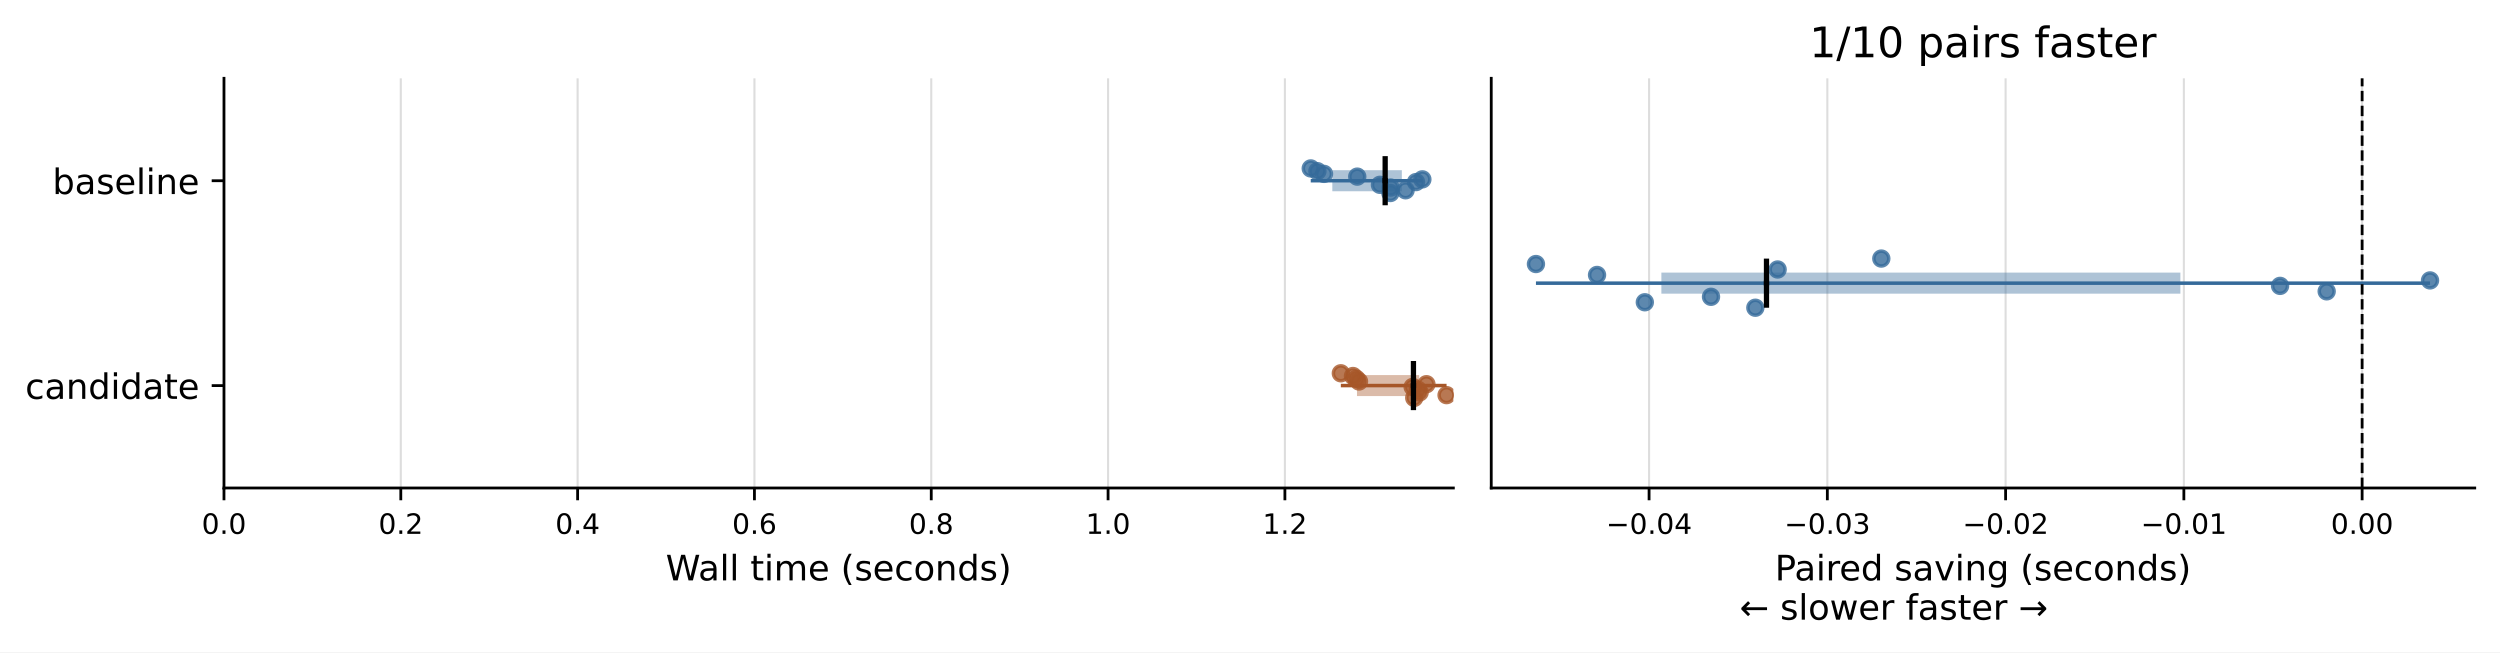
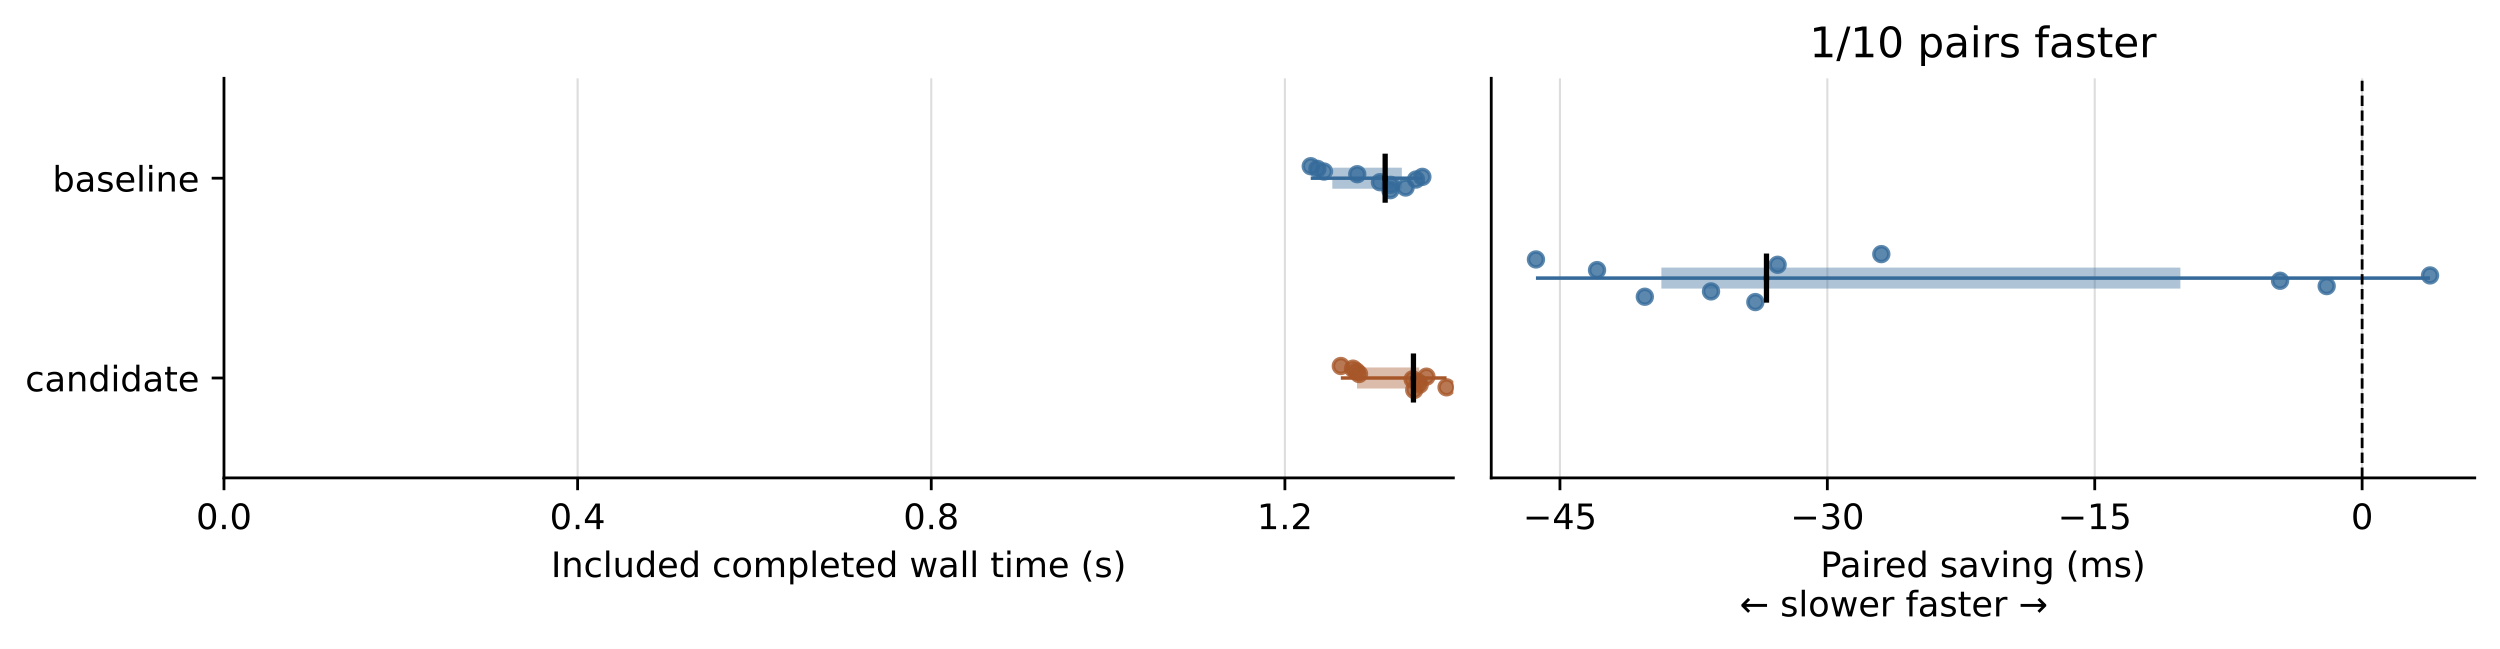
- <svg xmlns="http://www.w3.org/2000/svg" xmlns:xlink="http://www.w3.org/1999/xlink" width="712.581pt" height="185.913pt" viewBox="0 0 712.581 185.913" version="1.1">
+ <svg xmlns="http://www.w3.org/2000/svg" xmlns:xlink="http://www.w3.org/1999/xlink" width="712.581pt" height="184.968pt" viewBox="0 0 712.581 184.968" version="1.1">
  <defs>
    <style type="text/css">*{stroke-linejoin: round; stroke-linecap: butt}</style>
  </defs>
  <g id="figure_1">
    <g id="patch_1">
-       <path d="M -0 185.913  L 712.581 185.913  L 712.581 0  L -0 0  z " style="fill: #ffffff" />
+       <path d="M -0 184.968  L 712.581 184.968  L 712.581 0  L -0 0  z " style="fill: #ffffff" />
    </g>
    <g id="axes_1">
      <g id="patch_2">
-         <path d="M 63.841 139.094  L 414.252 139.094  L 414.252 22.318  L 63.841 22.318  z " style="fill: #ffffff" />
+         <path d="M 63.841 136.214  L 414.252 136.214  L 414.252 22.318  L 63.841 22.318  z " style="fill: #ffffff" />
      </g>
      <g id="matplotlib.axis_1">
        <g id="xtick_1">
          <g id="line2d_1">
-             <path d="M 63.841 139.094  L 63.841 22.318  " clip-path="url(#p25b83bfb1b)" style="fill: none; stroke: #dddddd; stroke-width: 0.6; stroke-linecap: square" />
+             <path d="M 63.841 136.214  L 63.841 22.318  " clip-path="url(#p78893a908b)" style="fill: none; stroke: #dddddd; stroke-width: 0.6; stroke-linecap: square" />
          </g>
          <g id="line2d_2">
            <defs>
-               <path id="mc918fce5c7" d="M 0 0  L 0 3.5  " style="stroke: #000000; stroke-width: 0.8" />
+               <path id="m9291c43c08" d="M 0 0  L 0 3.5  " style="stroke: #000000; stroke-width: 0.8" />
            </defs>
            <g>
-               <use xlink:href="#mc918fce5c7" x="63.841" y="139.094" style="stroke: #000000; stroke-width: 0.8" />
+               <use xlink:href="#m9291c43c08" x="63.841" y="136.214" style="stroke: #000000; stroke-width: 0.8" />
            </g>
          </g>
          <g id="text_1">
-             <text style="font-size: 8px; font-family: 'DejaVu Sans', 'Bitstream Vera Sans', 'Computer Modern Sans Serif', 'Lucida Grande', 'Verdana', 'Geneva', 'Lucid', 'Arial', 'Helvetica', 'Avant Garde', sans-serif; text-anchor: middle" x="63.841" y="152.173" transform="rotate(-0 63.84063 152.1729)">0.0</text>
+             <text style="font-size: 10px; font-family: 'DejaVu Sans', 'Bitstream Vera Sans', 'Computer Modern Sans Serif', 'Lucida Grande', 'Verdana', 'Geneva', 'Lucid', 'Arial', 'Helvetica', 'Avant Garde', sans-serif; text-anchor: middle" x="63.841" y="150.813" transform="rotate(-0 63.84063 150.8126)">0.0</text>
          </g>
        </g>
        <g id="xtick_2">
          <g id="line2d_3">
-             <path d="M 114.24 139.094  L 114.24 22.318  " clip-path="url(#p25b83bfb1b)" style="fill: none; stroke: #dddddd; stroke-width: 0.6; stroke-linecap: square" />
+             <path d="M 164.639 136.214  L 164.639 22.318  " clip-path="url(#p78893a908b)" style="fill: none; stroke: #dddddd; stroke-width: 0.6; stroke-linecap: square" />
          </g>
          <g id="line2d_4">
            <g>
-               <use xlink:href="#mc918fce5c7" x="114.24" y="139.094" style="stroke: #000000; stroke-width: 0.8" />
+               <use xlink:href="#m9291c43c08" x="164.639" y="136.214" style="stroke: #000000; stroke-width: 0.8" />
            </g>
          </g>
          <g id="text_2">
-             <text style="font-size: 8px; font-family: 'DejaVu Sans', 'Bitstream Vera Sans', 'Computer Modern Sans Serif', 'Lucida Grande', 'Verdana', 'Geneva', 'Lucid', 'Arial', 'Helvetica', 'Avant Garde', sans-serif; text-anchor: middle" x="114.24" y="152.173" transform="rotate(-0 114.2397 152.1729)">0.2</text>
+             <text style="font-size: 10px; font-family: 'DejaVu Sans', 'Bitstream Vera Sans', 'Computer Modern Sans Serif', 'Lucida Grande', 'Verdana', 'Geneva', 'Lucid', 'Arial', 'Helvetica', 'Avant Garde', sans-serif; text-anchor: middle" x="164.639" y="150.813" transform="rotate(-0 164.6387 150.8126)">0.4</text>
          </g>
        </g>
        <g id="xtick_3">
          <g id="line2d_5">
-             <path d="M 164.639 139.094  L 164.639 22.318  " clip-path="url(#p25b83bfb1b)" style="fill: none; stroke: #dddddd; stroke-width: 0.6; stroke-linecap: square" />
+             <path d="M 265.437 136.214  L 265.437 22.318  " clip-path="url(#p78893a908b)" style="fill: none; stroke: #dddddd; stroke-width: 0.6; stroke-linecap: square" />
          </g>
          <g id="line2d_6">
            <g>
-               <use xlink:href="#mc918fce5c7" x="164.639" y="139.094" style="stroke: #000000; stroke-width: 0.8" />
+               <use xlink:href="#m9291c43c08" x="265.437" y="136.214" style="stroke: #000000; stroke-width: 0.8" />
            </g>
          </g>
          <g id="text_3">
-             <text style="font-size: 8px; font-family: 'DejaVu Sans', 'Bitstream Vera Sans', 'Computer Modern Sans Serif', 'Lucida Grande', 'Verdana', 'Geneva', 'Lucid', 'Arial', 'Helvetica', 'Avant Garde', sans-serif; text-anchor: middle" x="164.639" y="152.173" transform="rotate(-0 164.6387 152.1729)">0.4</text>
+             <text style="font-size: 10px; font-family: 'DejaVu Sans', 'Bitstream Vera Sans', 'Computer Modern Sans Serif', 'Lucida Grande', 'Verdana', 'Geneva', 'Lucid', 'Arial', 'Helvetica', 'Avant Garde', sans-serif; text-anchor: middle" x="265.437" y="150.813" transform="rotate(-0 265.4369 150.8126)">0.8</text>
          </g>
        </g>
        <g id="xtick_4">
          <g id="line2d_7">
-             <path d="M 215.038 139.094  L 215.038 22.318  " clip-path="url(#p25b83bfb1b)" style="fill: none; stroke: #dddddd; stroke-width: 0.6; stroke-linecap: square" />
+             <path d="M 366.235 136.214  L 366.235 22.318  " clip-path="url(#p78893a908b)" style="fill: none; stroke: #dddddd; stroke-width: 0.6; stroke-linecap: square" />
          </g>
          <g id="line2d_8">
            <g>
-               <use xlink:href="#mc918fce5c7" x="215.038" y="139.094" style="stroke: #000000; stroke-width: 0.8" />
+               <use xlink:href="#m9291c43c08" x="366.235" y="136.214" style="stroke: #000000; stroke-width: 0.8" />
            </g>
          </g>
          <g id="text_4">
-             <text style="font-size: 8px; font-family: 'DejaVu Sans', 'Bitstream Vera Sans', 'Computer Modern Sans Serif', 'Lucida Grande', 'Verdana', 'Geneva', 'Lucid', 'Arial', 'Helvetica', 'Avant Garde', sans-serif; text-anchor: middle" x="215.038" y="152.173" transform="rotate(-0 215.0378 152.1729)">0.6</text>
-           </g>
-         </g>
-         <g id="xtick_5">
-           <g id="line2d_9">
-             <path d="M 265.437 139.094  L 265.437 22.318  " clip-path="url(#p25b83bfb1b)" style="fill: none; stroke: #dddddd; stroke-width: 0.6; stroke-linecap: square" />
-           </g>
-           <g id="line2d_10">
-             <g>
-               <use xlink:href="#mc918fce5c7" x="265.437" y="139.094" style="stroke: #000000; stroke-width: 0.8" />
-             </g>
-           </g>
-           <g id="text_5">
-             <text style="font-size: 8px; font-family: 'DejaVu Sans', 'Bitstream Vera Sans', 'Computer Modern Sans Serif', 'Lucida Grande', 'Verdana', 'Geneva', 'Lucid', 'Arial', 'Helvetica', 'Avant Garde', sans-serif; text-anchor: middle" x="265.437" y="152.173" transform="rotate(-0 265.4369 152.1729)">0.8</text>
-           </g>
-         </g>
-         <g id="xtick_6">
-           <g id="line2d_11">
-             <path d="M 315.836 139.094  L 315.836 22.318  " clip-path="url(#p25b83bfb1b)" style="fill: none; stroke: #dddddd; stroke-width: 0.6; stroke-linecap: square" />
-           </g>
-           <g id="line2d_12">
-             <g>
-               <use xlink:href="#mc918fce5c7" x="315.836" y="139.094" style="stroke: #000000; stroke-width: 0.8" />
-             </g>
-           </g>
-           <g id="text_6">
-             <text style="font-size: 8px; font-family: 'DejaVu Sans', 'Bitstream Vera Sans', 'Computer Modern Sans Serif', 'Lucida Grande', 'Verdana', 'Geneva', 'Lucid', 'Arial', 'Helvetica', 'Avant Garde', sans-serif; text-anchor: middle" x="315.836" y="152.173" transform="rotate(-0 315.8359 152.1729)">1.0</text>
-           </g>
-         </g>
-         <g id="xtick_7">
-           <g id="line2d_13">
-             <path d="M 366.235 139.094  L 366.235 22.318  " clip-path="url(#p25b83bfb1b)" style="fill: none; stroke: #dddddd; stroke-width: 0.6; stroke-linecap: square" />
-           </g>
-           <g id="line2d_14">
-             <g>
-               <use xlink:href="#mc918fce5c7" x="366.235" y="139.094" style="stroke: #000000; stroke-width: 0.8" />
-             </g>
-           </g>
-           <g id="text_7">
-             <text style="font-size: 8px; font-family: 'DejaVu Sans', 'Bitstream Vera Sans', 'Computer Modern Sans Serif', 'Lucida Grande', 'Verdana', 'Geneva', 'Lucid', 'Arial', 'Helvetica', 'Avant Garde', sans-serif; text-anchor: middle" x="366.235" y="152.173" transform="rotate(-0 366.235 152.1729)">1.2</text>
-           </g>
-         </g>
-         <g id="text_8">
-           <text style="font-size: 10px; font-family: 'DejaVu Sans', 'Bitstream Vera Sans', 'Computer Modern Sans Serif', 'Lucida Grande', 'Verdana', 'Geneva', 'Lucid', 'Arial', 'Helvetica', 'Avant Garde', sans-serif; text-anchor: middle" x="239.046" y="165.435" transform="rotate(-0 239.0462 165.4351)">Wall time (seconds)</text>
+             <text style="font-size: 10px; font-family: 'DejaVu Sans', 'Bitstream Vera Sans', 'Computer Modern Sans Serif', 'Lucida Grande', 'Verdana', 'Geneva', 'Lucid', 'Arial', 'Helvetica', 'Avant Garde', sans-serif; text-anchor: middle" x="366.235" y="150.813" transform="rotate(-0 366.235 150.8126)">1.2</text>
+           </g>
+         </g>
+         <g id="text_5">
+           <text style="font-size: 10px; font-family: 'DejaVu Sans', 'Bitstream Vera Sans', 'Computer Modern Sans Serif', 'Lucida Grande', 'Verdana', 'Geneva', 'Lucid', 'Arial', 'Helvetica', 'Avant Garde', sans-serif; text-anchor: middle" x="239.046" y="164.491" transform="rotate(-0 239.0462 164.4907)">Included completed wall time (s)</text>
        </g>
      </g>
      <g id="matplotlib.axis_2">
        <g id="ytick_1">
-           <g id="line2d_15">
+           <g id="line2d_9">
            <defs>
-               <path id="m0be5e9f4eb" d="M 0 0  L -3.5 0  " style="stroke: #000000; stroke-width: 0.8" />
+               <path id="m77b8e62844" d="M 0 0  L -3.5 0  " style="stroke: #000000; stroke-width: 0.8" />
            </defs>
            <g>
-               <use xlink:href="#m0be5e9f4eb" x="63.841" y="51.512" style="stroke: #000000; stroke-width: 0.8" />
-             </g>
-           </g>
-           <g id="text_9">
-             <text style="font-size: 10px; font-family: 'DejaVu Sans', 'Bitstream Vera Sans', 'Computer Modern Sans Serif', 'Lucida Grande', 'Verdana', 'Geneva', 'Lucid', 'Arial', 'Helvetica', 'Avant Garde', sans-serif; text-anchor: end" x="56.841" y="55.311" transform="rotate(-0 56.84063 55.31134)">baseline</text>
+               <use xlink:href="#m77b8e62844" x="63.841" y="50.792" style="stroke: #000000; stroke-width: 0.8" />
+             </g>
+           </g>
+           <g id="text_6">
+             <text style="font-size: 10px; font-family: 'DejaVu Sans', 'Bitstream Vera Sans', 'Computer Modern Sans Serif', 'Lucida Grande', 'Verdana', 'Geneva', 'Lucid', 'Arial', 'Helvetica', 'Avant Garde', sans-serif; text-anchor: end" x="56.841" y="54.591" transform="rotate(-0 56.84063 54.59134)">baseline</text>
          </g>
        </g>
        <g id="ytick_2">
-           <g id="line2d_16">
-             <g>
-               <use xlink:href="#m0be5e9f4eb" x="63.841" y="109.9" style="stroke: #000000; stroke-width: 0.8" />
-             </g>
-           </g>
-           <g id="text_10">
-             <text style="font-size: 10px; font-family: 'DejaVu Sans', 'Bitstream Vera Sans', 'Computer Modern Sans Serif', 'Lucida Grande', 'Verdana', 'Geneva', 'Lucid', 'Arial', 'Helvetica', 'Avant Garde', sans-serif; text-anchor: end" x="56.841" y="113.699" transform="rotate(-0 56.84063 113.6993)">candidate</text>
+           <g id="line2d_10">
+             <g>
+               <use xlink:href="#m77b8e62844" x="63.841" y="107.74" style="stroke: #000000; stroke-width: 0.8" />
+             </g>
+           </g>
+           <g id="text_7">
+             <text style="font-size: 10px; font-family: 'DejaVu Sans', 'Bitstream Vera Sans', 'Computer Modern Sans Serif', 'Lucida Grande', 'Verdana', 'Geneva', 'Lucid', 'Arial', 'Helvetica', 'Avant Garde', sans-serif; text-anchor: end" x="56.841" y="111.539" transform="rotate(-0 56.84063 111.5393)">candidate</text>
          </g>
        </g>
      </g>
      <g id="LineCollection_1">
-         <path d="M 373.604 51.512  L 405.418 51.512  " clip-path="url(#p25b83bfb1b)" style="fill: none; stroke: #356a9a" />
+         <path d="M 373.604 50.792  L 405.418 50.792  " clip-path="url(#p78893a908b)" style="fill: none; stroke: #356a9a" />
      </g>
      <g id="LineCollection_2">
-         <path d="M 379.755 51.512  L 399.572 51.512  " clip-path="url(#p25b83bfb1b)" style="fill: none; stroke: #356a9a; stroke-opacity: 0.4; stroke-width: 6" />
+         <path d="M 379.755 50.792  L 399.572 50.792  " clip-path="url(#p78893a908b)" style="fill: none; stroke: #356a9a; stroke-opacity: 0.4; stroke-width: 6" />
      </g>
      <g id="LineCollection_3">
-         <path d="M 382.182 109.9  L 412.316 109.9  " clip-path="url(#p25b83bfb1b)" style="fill: none; stroke: #a65628" />
+         <path d="M 382.182 107.74  L 412.316 107.74  " clip-path="url(#p78893a908b)" style="fill: none; stroke: #a65628" />
      </g>
      <g id="LineCollection_4">
-         <path d="M 386.783 109.9  L 404.514 109.9  " clip-path="url(#p25b83bfb1b)" style="fill: none; stroke: #a65628; stroke-opacity: 0.4; stroke-width: 6" />
+         <path d="M 386.783 107.74  L 404.514 107.74  " clip-path="url(#p78893a908b)" style="fill: none; stroke: #a65628; stroke-opacity: 0.4; stroke-width: 6" />
      </g>
      <g id="patch_3">
-         <path d="M 63.841 139.094  L 63.841 22.318  " style="fill: none; stroke: #000000; stroke-width: 0.8; stroke-linejoin: miter; stroke-linecap: square" />
+         <path d="M 63.841 136.214  L 63.841 22.318  " style="fill: none; stroke: #000000; stroke-width: 0.8; stroke-linejoin: miter; stroke-linecap: square" />
      </g>
      <g id="patch_4">
-         <path d="M 63.841 139.094  L 414.252 139.094  " style="fill: none; stroke: #000000; stroke-width: 0.8; stroke-linejoin: miter; stroke-linecap: square" />
+         <path d="M 63.841 136.214  L 414.252 136.214  " style="fill: none; stroke: #000000; stroke-width: 0.8; stroke-linejoin: miter; stroke-linecap: square" />
      </g>
      <g id="PathCollection_1">
        <defs>
-           <path id="m2935341b85" d="M 0 2.121  C 0.563 2.121 1.102 1.898 1.5 1.5  C 1.898 1.102 2.121 0.563 2.121 0  C 2.121 -0.563 1.898 -1.102 1.5 -1.5  C 1.102 -1.898 0.563 -2.121 0 -2.121  C -0.563 -2.121 -1.102 -1.898 -1.5 -1.5  C -1.898 -1.102 -2.121 -0.563 -2.121 0  C -2.121 0.563 -1.898 1.102 -1.5 1.5  C -1.102 1.898 -0.563 2.121 0 2.121  z " style="stroke: #356a9a; stroke-opacity: 0.8" />
+           <path id="m5fd06ffddb" d="M 0 2.121  C 0.563 2.121 1.102 1.898 1.5 1.5  C 1.898 1.102 2.121 0.563 2.121 0  C 2.121 -0.563 1.898 -1.102 1.5 -1.5  C 1.102 -1.898 0.563 -2.121 0 -2.121  C -0.563 -2.121 -1.102 -1.898 -1.5 -1.5  C -1.898 -1.102 -2.121 -0.563 -2.121 0  C -2.121 0.563 -1.898 1.102 -1.5 1.5  C -1.102 1.898 -0.563 2.121 0 2.121  z " style="stroke: #356a9a; stroke-opacity: 0.8" />
        </defs>
-         <g clip-path="url(#p25b83bfb1b)">
-           <use xlink:href="#m2935341b85" x="373.604" y="48.009" style="fill: #356a9a; fill-opacity: 0.8; stroke: #356a9a; stroke-opacity: 0.8" />
-           <use xlink:href="#m2935341b85" x="375.504" y="48.787" style="fill: #356a9a; fill-opacity: 0.8; stroke: #356a9a; stroke-opacity: 0.8" />
-           <use xlink:href="#m2935341b85" x="377.387" y="49.566" style="fill: #356a9a; fill-opacity: 0.8; stroke: #356a9a; stroke-opacity: 0.8" />
-           <use xlink:href="#m2935341b85" x="386.86" y="50.344" style="fill: #356a9a; fill-opacity: 0.8; stroke: #356a9a; stroke-opacity: 0.8" />
-           <use xlink:href="#m2935341b85" x="405.418" y="51.123" style="fill: #356a9a; fill-opacity: 0.8; stroke: #356a9a; stroke-opacity: 0.8" />
-           <use xlink:href="#m2935341b85" x="403.612" y="51.901" style="fill: #356a9a; fill-opacity: 0.8; stroke: #356a9a; stroke-opacity: 0.8" />
-           <use xlink:href="#m2935341b85" x="393.326" y="52.68" style="fill: #356a9a; fill-opacity: 0.8; stroke: #356a9a; stroke-opacity: 0.8" />
-           <use xlink:href="#m2935341b85" x="396.375" y="53.458" style="fill: #356a9a; fill-opacity: 0.8; stroke: #356a9a; stroke-opacity: 0.8" />
-           <use xlink:href="#m2935341b85" x="400.637" y="54.237" style="fill: #356a9a; fill-opacity: 0.8; stroke: #356a9a; stroke-opacity: 0.8" />
-           <use xlink:href="#m2935341b85" x="396.308" y="55.015" style="fill: #356a9a; fill-opacity: 0.8; stroke: #356a9a; stroke-opacity: 0.8" />
+         <g clip-path="url(#p78893a908b)">
+           <use xlink:href="#m5fd06ffddb" x="373.604" y="47.375" style="fill: #356a9a; fill-opacity: 0.8; stroke: #356a9a; stroke-opacity: 0.8" />
+           <use xlink:href="#m5fd06ffddb" x="375.504" y="48.135" style="fill: #356a9a; fill-opacity: 0.8; stroke: #356a9a; stroke-opacity: 0.8" />
+           <use xlink:href="#m5fd06ffddb" x="377.387" y="48.894" style="fill: #356a9a; fill-opacity: 0.8; stroke: #356a9a; stroke-opacity: 0.8" />
+           <use xlink:href="#m5fd06ffddb" x="386.86" y="49.653" style="fill: #356a9a; fill-opacity: 0.8; stroke: #356a9a; stroke-opacity: 0.8" />
+           <use xlink:href="#m5fd06ffddb" x="405.418" y="50.412" style="fill: #356a9a; fill-opacity: 0.8; stroke: #356a9a; stroke-opacity: 0.8" />
+           <use xlink:href="#m5fd06ffddb" x="403.612" y="51.172" style="fill: #356a9a; fill-opacity: 0.8; stroke: #356a9a; stroke-opacity: 0.8" />
+           <use xlink:href="#m5fd06ffddb" x="393.326" y="51.931" style="fill: #356a9a; fill-opacity: 0.8; stroke: #356a9a; stroke-opacity: 0.8" />
+           <use xlink:href="#m5fd06ffddb" x="396.375" y="52.69" style="fill: #356a9a; fill-opacity: 0.8; stroke: #356a9a; stroke-opacity: 0.8" />
+           <use xlink:href="#m5fd06ffddb" x="400.637" y="53.45" style="fill: #356a9a; fill-opacity: 0.8; stroke: #356a9a; stroke-opacity: 0.8" />
+           <use xlink:href="#m5fd06ffddb" x="396.308" y="54.209" style="fill: #356a9a; fill-opacity: 0.8; stroke: #356a9a; stroke-opacity: 0.8" />
        </g>
      </g>
      <g id="PathCollection_2">
        <defs>
-           <path id="m3a2d8c3dd7" d="M 0 2.121  C 0.563 2.121 1.102 1.898 1.5 1.5  C 1.898 1.102 2.121 0.563 2.121 0  C 2.121 -0.563 1.898 -1.102 1.5 -1.5  C 1.102 -1.898 0.563 -2.121 0 -2.121  C -0.563 -2.121 -1.102 -1.898 -1.5 -1.5  C -1.898 -1.102 -2.121 -0.563 -2.121 0  C -2.121 0.563 -1.898 1.102 -1.5 1.5  C -1.102 1.898 -0.563 2.121 0 2.121  z " style="stroke: #a65628; stroke-opacity: 0.8" />
+           <path id="mc6493e6e5d" d="M 0 2.121  C 0.563 2.121 1.102 1.898 1.5 1.5  C 1.898 1.102 2.121 0.563 2.121 0  C 2.121 -0.563 1.898 -1.102 1.5 -1.5  C 1.102 -1.898 0.563 -2.121 0 -2.121  C -0.563 -2.121 -1.102 -1.898 -1.5 -1.5  C -1.898 -1.102 -2.121 -0.563 -2.121 0  C -2.121 0.563 -1.898 1.102 -1.5 1.5  C -1.102 1.898 -0.563 2.121 0 2.121  z " style="stroke: #a65628; stroke-opacity: 0.8" />
        </defs>
-         <g clip-path="url(#p25b83bfb1b)">
-           <use xlink:href="#m3a2d8c3dd7" x="382.182" y="106.397" style="fill: #a65628; fill-opacity: 0.8; stroke: #a65628; stroke-opacity: 0.8" />
-           <use xlink:href="#m3a2d8c3dd7" x="385.644" y="107.175" style="fill: #a65628; fill-opacity: 0.8; stroke: #a65628; stroke-opacity: 0.8" />
-           <use xlink:href="#m3a2d8c3dd7" x="386.591" y="107.954" style="fill: #a65628; fill-opacity: 0.8; stroke: #a65628; stroke-opacity: 0.8" />
-           <use xlink:href="#m3a2d8c3dd7" x="387.361" y="108.732" style="fill: #a65628; fill-opacity: 0.8; stroke: #a65628; stroke-opacity: 0.8" />
-           <use xlink:href="#m3a2d8c3dd7" x="406.578" y="109.511" style="fill: #a65628; fill-opacity: 0.8; stroke: #a65628; stroke-opacity: 0.8" />
-           <use xlink:href="#m3a2d8c3dd7" x="402.652" y="110.289" style="fill: #a65628; fill-opacity: 0.8; stroke: #a65628; stroke-opacity: 0.8" />
-           <use xlink:href="#m3a2d8c3dd7" x="404.141" y="111.068" style="fill: #a65628; fill-opacity: 0.8; stroke: #a65628; stroke-opacity: 0.8" />
-           <use xlink:href="#m3a2d8c3dd7" x="404.638" y="111.846" style="fill: #a65628; fill-opacity: 0.8; stroke: #a65628; stroke-opacity: 0.8" />
-           <use xlink:href="#m3a2d8c3dd7" x="412.316" y="112.625" style="fill: #a65628; fill-opacity: 0.8; stroke: #a65628; stroke-opacity: 0.8" />
-           <use xlink:href="#m3a2d8c3dd7" x="403.105" y="113.403" style="fill: #a65628; fill-opacity: 0.8; stroke: #a65628; stroke-opacity: 0.8" />
-         </g>
-       </g>
-       <g id="line2d_17">
-         <path d="M 394.817 51.512  " clip-path="url(#p25b83bfb1b)" style="fill: none; stroke: #000000; stroke-width: 1.5; stroke-linecap: square" />
+         <g clip-path="url(#p78893a908b)">
+           <use xlink:href="#mc6493e6e5d" x="382.182" y="104.323" style="fill: #a65628; fill-opacity: 0.8; stroke: #a65628; stroke-opacity: 0.8" />
+           <use xlink:href="#mc6493e6e5d" x="385.644" y="105.083" style="fill: #a65628; fill-opacity: 0.8; stroke: #a65628; stroke-opacity: 0.8" />
+           <use xlink:href="#mc6493e6e5d" x="386.591" y="105.842" style="fill: #a65628; fill-opacity: 0.8; stroke: #a65628; stroke-opacity: 0.8" />
+           <use xlink:href="#mc6493e6e5d" x="387.361" y="106.601" style="fill: #a65628; fill-opacity: 0.8; stroke: #a65628; stroke-opacity: 0.8" />
+           <use xlink:href="#mc6493e6e5d" x="406.578" y="107.36" style="fill: #a65628; fill-opacity: 0.8; stroke: #a65628; stroke-opacity: 0.8" />
+           <use xlink:href="#mc6493e6e5d" x="402.652" y="108.12" style="fill: #a65628; fill-opacity: 0.8; stroke: #a65628; stroke-opacity: 0.8" />
+           <use xlink:href="#mc6493e6e5d" x="404.141" y="108.879" style="fill: #a65628; fill-opacity: 0.8; stroke: #a65628; stroke-opacity: 0.8" />
+           <use xlink:href="#mc6493e6e5d" x="404.638" y="109.638" style="fill: #a65628; fill-opacity: 0.8; stroke: #a65628; stroke-opacity: 0.8" />
+           <use xlink:href="#mc6493e6e5d" x="412.316" y="110.398" style="fill: #a65628; fill-opacity: 0.8; stroke: #a65628; stroke-opacity: 0.8" />
+           <use xlink:href="#mc6493e6e5d" x="403.105" y="111.157" style="fill: #a65628; fill-opacity: 0.8; stroke: #a65628; stroke-opacity: 0.8" />
+         </g>
+       </g>
+       <g id="line2d_11">
+         <path d="M 394.817 50.792  " clip-path="url(#p78893a908b)" style="fill: none; stroke: #000000; stroke-width: 1.5; stroke-linecap: square" />
        <defs>
-           <path id="m9e7bb4e408" d="M 0 7  L 0 -7  " style="stroke: #000000; stroke-width: 1.5" />
+           <path id="m098a1ea97c" d="M 0 7  L 0 -7  " style="stroke: #000000; stroke-width: 1.5" />
        </defs>
-         <g clip-path="url(#p25b83bfb1b)">
-           <use xlink:href="#m9e7bb4e408" x="394.817" y="51.512" style="stroke: #000000; stroke-width: 1.5" />
-         </g>
-       </g>
-       <g id="line2d_18">
-         <path d="M 402.879 109.9  " clip-path="url(#p25b83bfb1b)" style="fill: none; stroke: #000000; stroke-width: 1.5; stroke-linecap: square" />
-         <g clip-path="url(#p25b83bfb1b)">
-           <use xlink:href="#m9e7bb4e408" x="402.879" y="109.9" style="stroke: #000000; stroke-width: 1.5" />
+         <g clip-path="url(#p78893a908b)">
+           <use xlink:href="#m098a1ea97c" x="394.817" y="50.792" style="stroke: #000000; stroke-width: 1.5" />
+         </g>
+       </g>
+       <g id="line2d_12">
+         <path d="M 402.879 107.74  " clip-path="url(#p78893a908b)" style="fill: none; stroke: #000000; stroke-width: 1.5; stroke-linecap: square" />
+         <g clip-path="url(#p78893a908b)">
+           <use xlink:href="#m098a1ea97c" x="402.879" y="107.74" style="stroke: #000000; stroke-width: 1.5" />
        </g>
      </g>
    </g>
    <g id="axes_2">
      <g id="patch_5">
-         <path d="M 425.052 139.094  L 705.381 139.094  L 705.381 22.318  L 425.052 22.318  z " style="fill: #ffffff" />
+         <path d="M 425.052 136.214  L 705.381 136.214  L 705.381 22.318  L 425.052 22.318  z " style="fill: #ffffff" />
      </g>
      <g id="matplotlib.axis_3">
+         <g id="xtick_5">
+           <g id="line2d_13">
+             <path d="M 444.635 136.214  L 444.635 22.318  " clip-path="url(#pb620a6a087)" style="fill: none; stroke: #dddddd; stroke-width: 0.6; stroke-linecap: square" />
+           </g>
+           <g id="line2d_14">
+             <g>
+               <use xlink:href="#m9291c43c08" x="444.635" y="136.214" style="stroke: #000000; stroke-width: 0.8" />
+             </g>
+           </g>
+           <g id="text_8">
+             <text style="font-size: 10px; font-family: 'DejaVu Sans', 'Bitstream Vera Sans', 'Computer Modern Sans Serif', 'Lucida Grande', 'Verdana', 'Geneva', 'Lucid', 'Arial', 'Helvetica', 'Avant Garde', sans-serif; text-anchor: middle" x="444.635" y="150.813" transform="rotate(-0 444.6352 150.8126)">−45</text>
+           </g>
+         </g>
+         <g id="xtick_6">
+           <g id="line2d_15">
+             <path d="M 520.851 136.214  L 520.851 22.318  " clip-path="url(#pb620a6a087)" style="fill: none; stroke: #dddddd; stroke-width: 0.6; stroke-linecap: square" />
+           </g>
+           <g id="line2d_16">
+             <g>
+               <use xlink:href="#m9291c43c08" x="520.851" y="136.214" style="stroke: #000000; stroke-width: 0.8" />
+             </g>
+           </g>
+           <g id="text_9">
+             <text style="font-size: 10px; font-family: 'DejaVu Sans', 'Bitstream Vera Sans', 'Computer Modern Sans Serif', 'Lucida Grande', 'Verdana', 'Geneva', 'Lucid', 'Arial', 'Helvetica', 'Avant Garde', sans-serif; text-anchor: middle" x="520.851" y="150.813" transform="rotate(-0 520.8509 150.8126)">−30</text>
+           </g>
+         </g>
+         <g id="xtick_7">
+           <g id="line2d_17">
+             <path d="M 597.067 136.214  L 597.067 22.318  " clip-path="url(#pb620a6a087)" style="fill: none; stroke: #dddddd; stroke-width: 0.6; stroke-linecap: square" />
+           </g>
+           <g id="line2d_18">
+             <g>
+               <use xlink:href="#m9291c43c08" x="597.067" y="136.214" style="stroke: #000000; stroke-width: 0.8" />
+             </g>
+           </g>
+           <g id="text_10">
+             <text style="font-size: 10px; font-family: 'DejaVu Sans', 'Bitstream Vera Sans', 'Computer Modern Sans Serif', 'Lucida Grande', 'Verdana', 'Geneva', 'Lucid', 'Arial', 'Helvetica', 'Avant Garde', sans-serif; text-anchor: middle" x="597.067" y="150.813" transform="rotate(-0 597.0666 150.8126)">−15</text>
+           </g>
+         </g>
        <g id="xtick_8">
          <g id="line2d_19">
-             <path d="M 470.04 139.094  L 470.04 22.318  " clip-path="url(#pffe7150b8d)" style="fill: none; stroke: #dddddd; stroke-width: 0.6; stroke-linecap: square" />
+             <path d="M 673.282 136.214  L 673.282 22.318  " clip-path="url(#pb620a6a087)" style="fill: none; stroke: #dddddd; stroke-width: 0.6; stroke-linecap: square" />
          </g>
          <g id="line2d_20">
            <g>
-               <use xlink:href="#mc918fce5c7" x="470.04" y="139.094" style="stroke: #000000; stroke-width: 0.8" />
+               <use xlink:href="#m9291c43c08" x="673.282" y="136.214" style="stroke: #000000; stroke-width: 0.8" />
            </g>
          </g>
          <g id="text_11">
-             <text style="font-size: 8px; font-family: 'DejaVu Sans', 'Bitstream Vera Sans', 'Computer Modern Sans Serif', 'Lucida Grande', 'Verdana', 'Geneva', 'Lucid', 'Arial', 'Helvetica', 'Avant Garde', sans-serif; text-anchor: middle" x="470.04" y="152.173" transform="rotate(-0 470.0404 152.1729)">−0.04</text>
-           </g>
-         </g>
-         <g id="xtick_9">
-           <g id="line2d_21">
-             <path d="M 520.851 139.094  L 520.851 22.318  " clip-path="url(#pffe7150b8d)" style="fill: none; stroke: #dddddd; stroke-width: 0.6; stroke-linecap: square" />
-           </g>
-           <g id="line2d_22">
-             <g>
-               <use xlink:href="#mc918fce5c7" x="520.851" y="139.094" style="stroke: #000000; stroke-width: 0.8" />
-             </g>
-           </g>
-           <g id="text_12">
-             <text style="font-size: 8px; font-family: 'DejaVu Sans', 'Bitstream Vera Sans', 'Computer Modern Sans Serif', 'Lucida Grande', 'Verdana', 'Geneva', 'Lucid', 'Arial', 'Helvetica', 'Avant Garde', sans-serif; text-anchor: middle" x="520.851" y="152.173" transform="rotate(-0 520.8509 152.1729)">−0.03</text>
-           </g>
-         </g>
-         <g id="xtick_10">
-           <g id="line2d_23">
-             <path d="M 571.661 139.094  L 571.661 22.318  " clip-path="url(#pffe7150b8d)" style="fill: none; stroke: #dddddd; stroke-width: 0.6; stroke-linecap: square" />
-           </g>
-           <g id="line2d_24">
-             <g>
-               <use xlink:href="#mc918fce5c7" x="571.661" y="139.094" style="stroke: #000000; stroke-width: 0.8" />
-             </g>
-           </g>
-           <g id="text_13">
-             <text style="font-size: 8px; font-family: 'DejaVu Sans', 'Bitstream Vera Sans', 'Computer Modern Sans Serif', 'Lucida Grande', 'Verdana', 'Geneva', 'Lucid', 'Arial', 'Helvetica', 'Avant Garde', sans-serif; text-anchor: middle" x="571.661" y="152.173" transform="rotate(-0 571.6613 152.1729)">−0.02</text>
-           </g>
-         </g>
-         <g id="xtick_11">
-           <g id="line2d_25">
-             <path d="M 622.472 139.094  L 622.472 22.318  " clip-path="url(#pffe7150b8d)" style="fill: none; stroke: #dddddd; stroke-width: 0.6; stroke-linecap: square" />
-           </g>
-           <g id="line2d_26">
-             <g>
-               <use xlink:href="#mc918fce5c7" x="622.472" y="139.094" style="stroke: #000000; stroke-width: 0.8" />
-             </g>
-           </g>
-           <g id="text_14">
-             <text style="font-size: 8px; font-family: 'DejaVu Sans', 'Bitstream Vera Sans', 'Computer Modern Sans Serif', 'Lucida Grande', 'Verdana', 'Geneva', 'Lucid', 'Arial', 'Helvetica', 'Avant Garde', sans-serif; text-anchor: middle" x="622.472" y="152.173" transform="rotate(-0 622.4718 152.1729)">−0.01</text>
-           </g>
-         </g>
-         <g id="xtick_12">
-           <g id="line2d_27">
-             <path d="M 673.282 139.094  L 673.282 22.318  " clip-path="url(#pffe7150b8d)" style="fill: none; stroke: #dddddd; stroke-width: 0.6; stroke-linecap: square" />
-           </g>
-           <g id="line2d_28">
-             <g>
-               <use xlink:href="#mc918fce5c7" x="673.282" y="139.094" style="stroke: #000000; stroke-width: 0.8" />
-             </g>
-           </g>
-           <g id="text_15">
-             <text style="font-size: 8px; font-family: 'DejaVu Sans', 'Bitstream Vera Sans', 'Computer Modern Sans Serif', 'Lucida Grande', 'Verdana', 'Geneva', 'Lucid', 'Arial', 'Helvetica', 'Avant Garde', sans-serif; text-anchor: middle" x="673.282" y="152.173" transform="rotate(-0 673.2822 152.1729)">0.00</text>
-           </g>
-         </g>
-         <g id="text_16">
-           <text style="font-size: 10px; font-family: 'DejaVu Sans', 'Bitstream Vera Sans', 'Computer Modern Sans Serif', 'Lucida Grande', 'Verdana', 'Geneva', 'Lucid', 'Arial', 'Helvetica', 'Avant Garde', sans-serif" transform="translate(505.9021 165.4351)">Paired saving (seconds)</text>
-           <text style="font-size: 10px; font-family: 'DejaVu Sans', 'Bitstream Vera Sans', 'Computer Modern Sans Serif', 'Lucida Grande', 'Verdana', 'Geneva', 'Lucid', 'Arial', 'Helvetica', 'Avant Garde', sans-serif" transform="translate(495.849 176.6329)">← slower                 faster →</text>
+             <text style="font-size: 10px; font-family: 'DejaVu Sans', 'Bitstream Vera Sans', 'Computer Modern Sans Serif', 'Lucida Grande', 'Verdana', 'Geneva', 'Lucid', 'Arial', 'Helvetica', 'Avant Garde', sans-serif; text-anchor: middle" x="673.282" y="150.813" transform="rotate(-0 673.2822 150.8126)">0</text>
+           </g>
+         </g>
+         <g id="text_12">
+           <text style="font-size: 10px; font-family: 'DejaVu Sans', 'Bitstream Vera Sans', 'Computer Modern Sans Serif', 'Lucida Grande', 'Verdana', 'Geneva', 'Lucid', 'Arial', 'Helvetica', 'Avant Garde', sans-serif" transform="translate(518.8646 164.4907)">Paired saving (ms)</text>
+           <text style="font-size: 10px; font-family: 'DejaVu Sans', 'Bitstream Vera Sans', 'Computer Modern Sans Serif', 'Lucida Grande', 'Verdana', 'Geneva', 'Lucid', 'Arial', 'Helvetica', 'Avant Garde', sans-serif" transform="translate(495.849 175.6885)">← slower                 faster →</text>
        </g>
      </g>
      <g id="matplotlib.axis_4" />
      <g id="LineCollection_5">
-         <path d="M 437.794 80.706  L 692.638 80.706  " clip-path="url(#pffe7150b8d)" style="fill: none; stroke: #356a9a" />
+         <path d="M 437.794 79.266  L 692.638 79.266  " clip-path="url(#pb620a6a087)" style="fill: none; stroke: #356a9a" />
      </g>
      <g id="LineCollection_6">
-         <path d="M 473.544 80.706  L 621.479 80.706  " clip-path="url(#pffe7150b8d)" style="fill: none; stroke: #356a9a; stroke-opacity: 0.4; stroke-width: 6" />
-       </g>
-       <g id="line2d_29">
-         <path d="M 673.282 139.094  L 673.282 22.318  " clip-path="url(#pffe7150b8d)" style="fill: none; stroke-dasharray: 2.96,1.28; stroke-dashoffset: 0; stroke: #000000; stroke-width: 0.8" />
+         <path d="M 473.544 79.266  L 621.479 79.266  " clip-path="url(#pb620a6a087)" style="fill: none; stroke: #356a9a; stroke-opacity: 0.4; stroke-width: 6" />
+       </g>
+       <g id="line2d_21">
+         <path d="M 673.282 136.214  L 673.282 22.318  " clip-path="url(#pb620a6a087)" style="fill: none; stroke-dasharray: 2.96,1.28; stroke-dashoffset: 0; stroke: #000000; stroke-width: 0.8" />
      </g>
      <g id="patch_6">
-         <path d="M 425.052 139.094  L 425.052 22.318  " style="fill: none; stroke: #000000; stroke-width: 0.8; stroke-linejoin: miter; stroke-linecap: square" />
+         <path d="M 425.052 136.214  L 425.052 22.318  " style="fill: none; stroke: #000000; stroke-width: 0.8; stroke-linejoin: miter; stroke-linecap: square" />
      </g>
      <g id="patch_7">
-         <path d="M 425.052 139.094  L 705.381 139.094  " style="fill: none; stroke: #000000; stroke-width: 0.8; stroke-linejoin: miter; stroke-linecap: square" />
+         <path d="M 425.052 136.214  L 705.381 136.214  " style="fill: none; stroke: #000000; stroke-width: 0.8; stroke-linejoin: miter; stroke-linecap: square" />
      </g>
      <g id="PathCollection_3">
-         <g clip-path="url(#pffe7150b8d)">
-           <use xlink:href="#m2935341b85" x="500.329" y="87.713" style="fill: #356a9a; fill-opacity: 0.8; stroke: #356a9a; stroke-opacity: 0.8" />
-           <use xlink:href="#m2935341b85" x="468.828" y="86.156" style="fill: #356a9a; fill-opacity: 0.8; stroke: #356a9a; stroke-opacity: 0.8" />
-           <use xlink:href="#m2935341b85" x="487.693" y="84.599" style="fill: #356a9a; fill-opacity: 0.8; stroke: #356a9a; stroke-opacity: 0.8" />
-           <use xlink:href="#m2935341b85" x="663.178" y="83.042" style="fill: #356a9a; fill-opacity: 0.8; stroke: #356a9a; stroke-opacity: 0.8" />
-           <use xlink:href="#m2935341b85" x="649.894" y="81.485" style="fill: #356a9a; fill-opacity: 0.8; stroke: #356a9a; stroke-opacity: 0.8" />
-           <use xlink:href="#m2935341b85" x="692.638" y="79.928" style="fill: #356a9a; fill-opacity: 0.8; stroke: #356a9a; stroke-opacity: 0.8" />
-           <use xlink:href="#m2935341b85" x="455.207" y="78.371" style="fill: #356a9a; fill-opacity: 0.8; stroke: #356a9a; stroke-opacity: 0.8" />
-           <use xlink:href="#m2935341b85" x="506.68" y="76.814" style="fill: #356a9a; fill-opacity: 0.8; stroke: #356a9a; stroke-opacity: 0.8" />
-           <use xlink:href="#m2935341b85" x="437.794" y="75.257" style="fill: #356a9a; fill-opacity: 0.8; stroke: #356a9a; stroke-opacity: 0.8" />
-           <use xlink:href="#m2935341b85" x="536.234" y="73.7" style="fill: #356a9a; fill-opacity: 0.8; stroke: #356a9a; stroke-opacity: 0.8" />
-         </g>
-       </g>
-       <g id="text_17">
+         <g clip-path="url(#pb620a6a087)">
+           <use xlink:href="#m5fd06ffddb" x="500.329" y="86.1" style="fill: #356a9a; fill-opacity: 0.8; stroke: #356a9a; stroke-opacity: 0.8" />
+           <use xlink:href="#m5fd06ffddb" x="468.828" y="84.581" style="fill: #356a9a; fill-opacity: 0.8; stroke: #356a9a; stroke-opacity: 0.8" />
+           <use xlink:href="#m5fd06ffddb" x="487.693" y="83.063" style="fill: #356a9a; fill-opacity: 0.8; stroke: #356a9a; stroke-opacity: 0.8" />
+           <use xlink:href="#m5fd06ffddb" x="663.178" y="81.544" style="fill: #356a9a; fill-opacity: 0.8; stroke: #356a9a; stroke-opacity: 0.8" />
+           <use xlink:href="#m5fd06ffddb" x="649.894" y="80.025" style="fill: #356a9a; fill-opacity: 0.8; stroke: #356a9a; stroke-opacity: 0.8" />
+           <use xlink:href="#m5fd06ffddb" x="692.638" y="78.507" style="fill: #356a9a; fill-opacity: 0.8; stroke: #356a9a; stroke-opacity: 0.8" />
+           <use xlink:href="#m5fd06ffddb" x="455.207" y="76.988" style="fill: #356a9a; fill-opacity: 0.8; stroke: #356a9a; stroke-opacity: 0.8" />
+           <use xlink:href="#m5fd06ffddb" x="506.68" y="75.47" style="fill: #356a9a; fill-opacity: 0.8; stroke: #356a9a; stroke-opacity: 0.8" />
+           <use xlink:href="#m5fd06ffddb" x="437.794" y="73.951" style="fill: #356a9a; fill-opacity: 0.8; stroke: #356a9a; stroke-opacity: 0.8" />
+           <use xlink:href="#m5fd06ffddb" x="536.234" y="72.432" style="fill: #356a9a; fill-opacity: 0.8; stroke: #356a9a; stroke-opacity: 0.8" />
+         </g>
+       </g>
+       <g id="text_13">
        <text style="font-size: 12px; font-family: 'DejaVu Sans', 'Bitstream Vera Sans', 'Computer Modern Sans Serif', 'Lucida Grande', 'Verdana', 'Geneva', 'Lucid', 'Arial', 'Helvetica', 'Avant Garde', sans-serif; text-anchor: middle" x="565.216" y="16.318" transform="rotate(-0 565.2162 16.31812)">1/10 pairs faster</text>
      </g>
-       <g id="line2d_30">
-         <path d="M 503.505 80.706  " clip-path="url(#pffe7150b8d)" style="fill: none; stroke: #000000; stroke-width: 1.5; stroke-linecap: square" />
-         <g clip-path="url(#pffe7150b8d)">
-           <use xlink:href="#m9e7bb4e408" x="503.505" y="80.706" style="stroke: #000000; stroke-width: 1.5" />
+       <g id="line2d_22">
+         <path d="M 503.505 79.266  " clip-path="url(#pb620a6a087)" style="fill: none; stroke: #000000; stroke-width: 1.5; stroke-linecap: square" />
+         <g clip-path="url(#pb620a6a087)">
+           <use xlink:href="#m098a1ea97c" x="503.505" y="79.266" style="stroke: #000000; stroke-width: 1.5" />
        </g>
      </g>
    </g>
  </g>
  <defs>
-     <clipPath id="p25b83bfb1b">
-       <rect x="63.841" y="22.318" width="350.411" height="116.776" />
+     <clipPath id="p78893a908b">
+       <rect x="63.841" y="22.318" width="350.411" height="113.896" />
    </clipPath>
-     <clipPath id="pffe7150b8d">
-       <rect x="425.052" y="22.318" width="280.329" height="116.776" />
+     <clipPath id="pb620a6a087">
+       <rect x="425.052" y="22.318" width="280.329" height="113.896" />
    </clipPath>
  </defs>
</svg>
